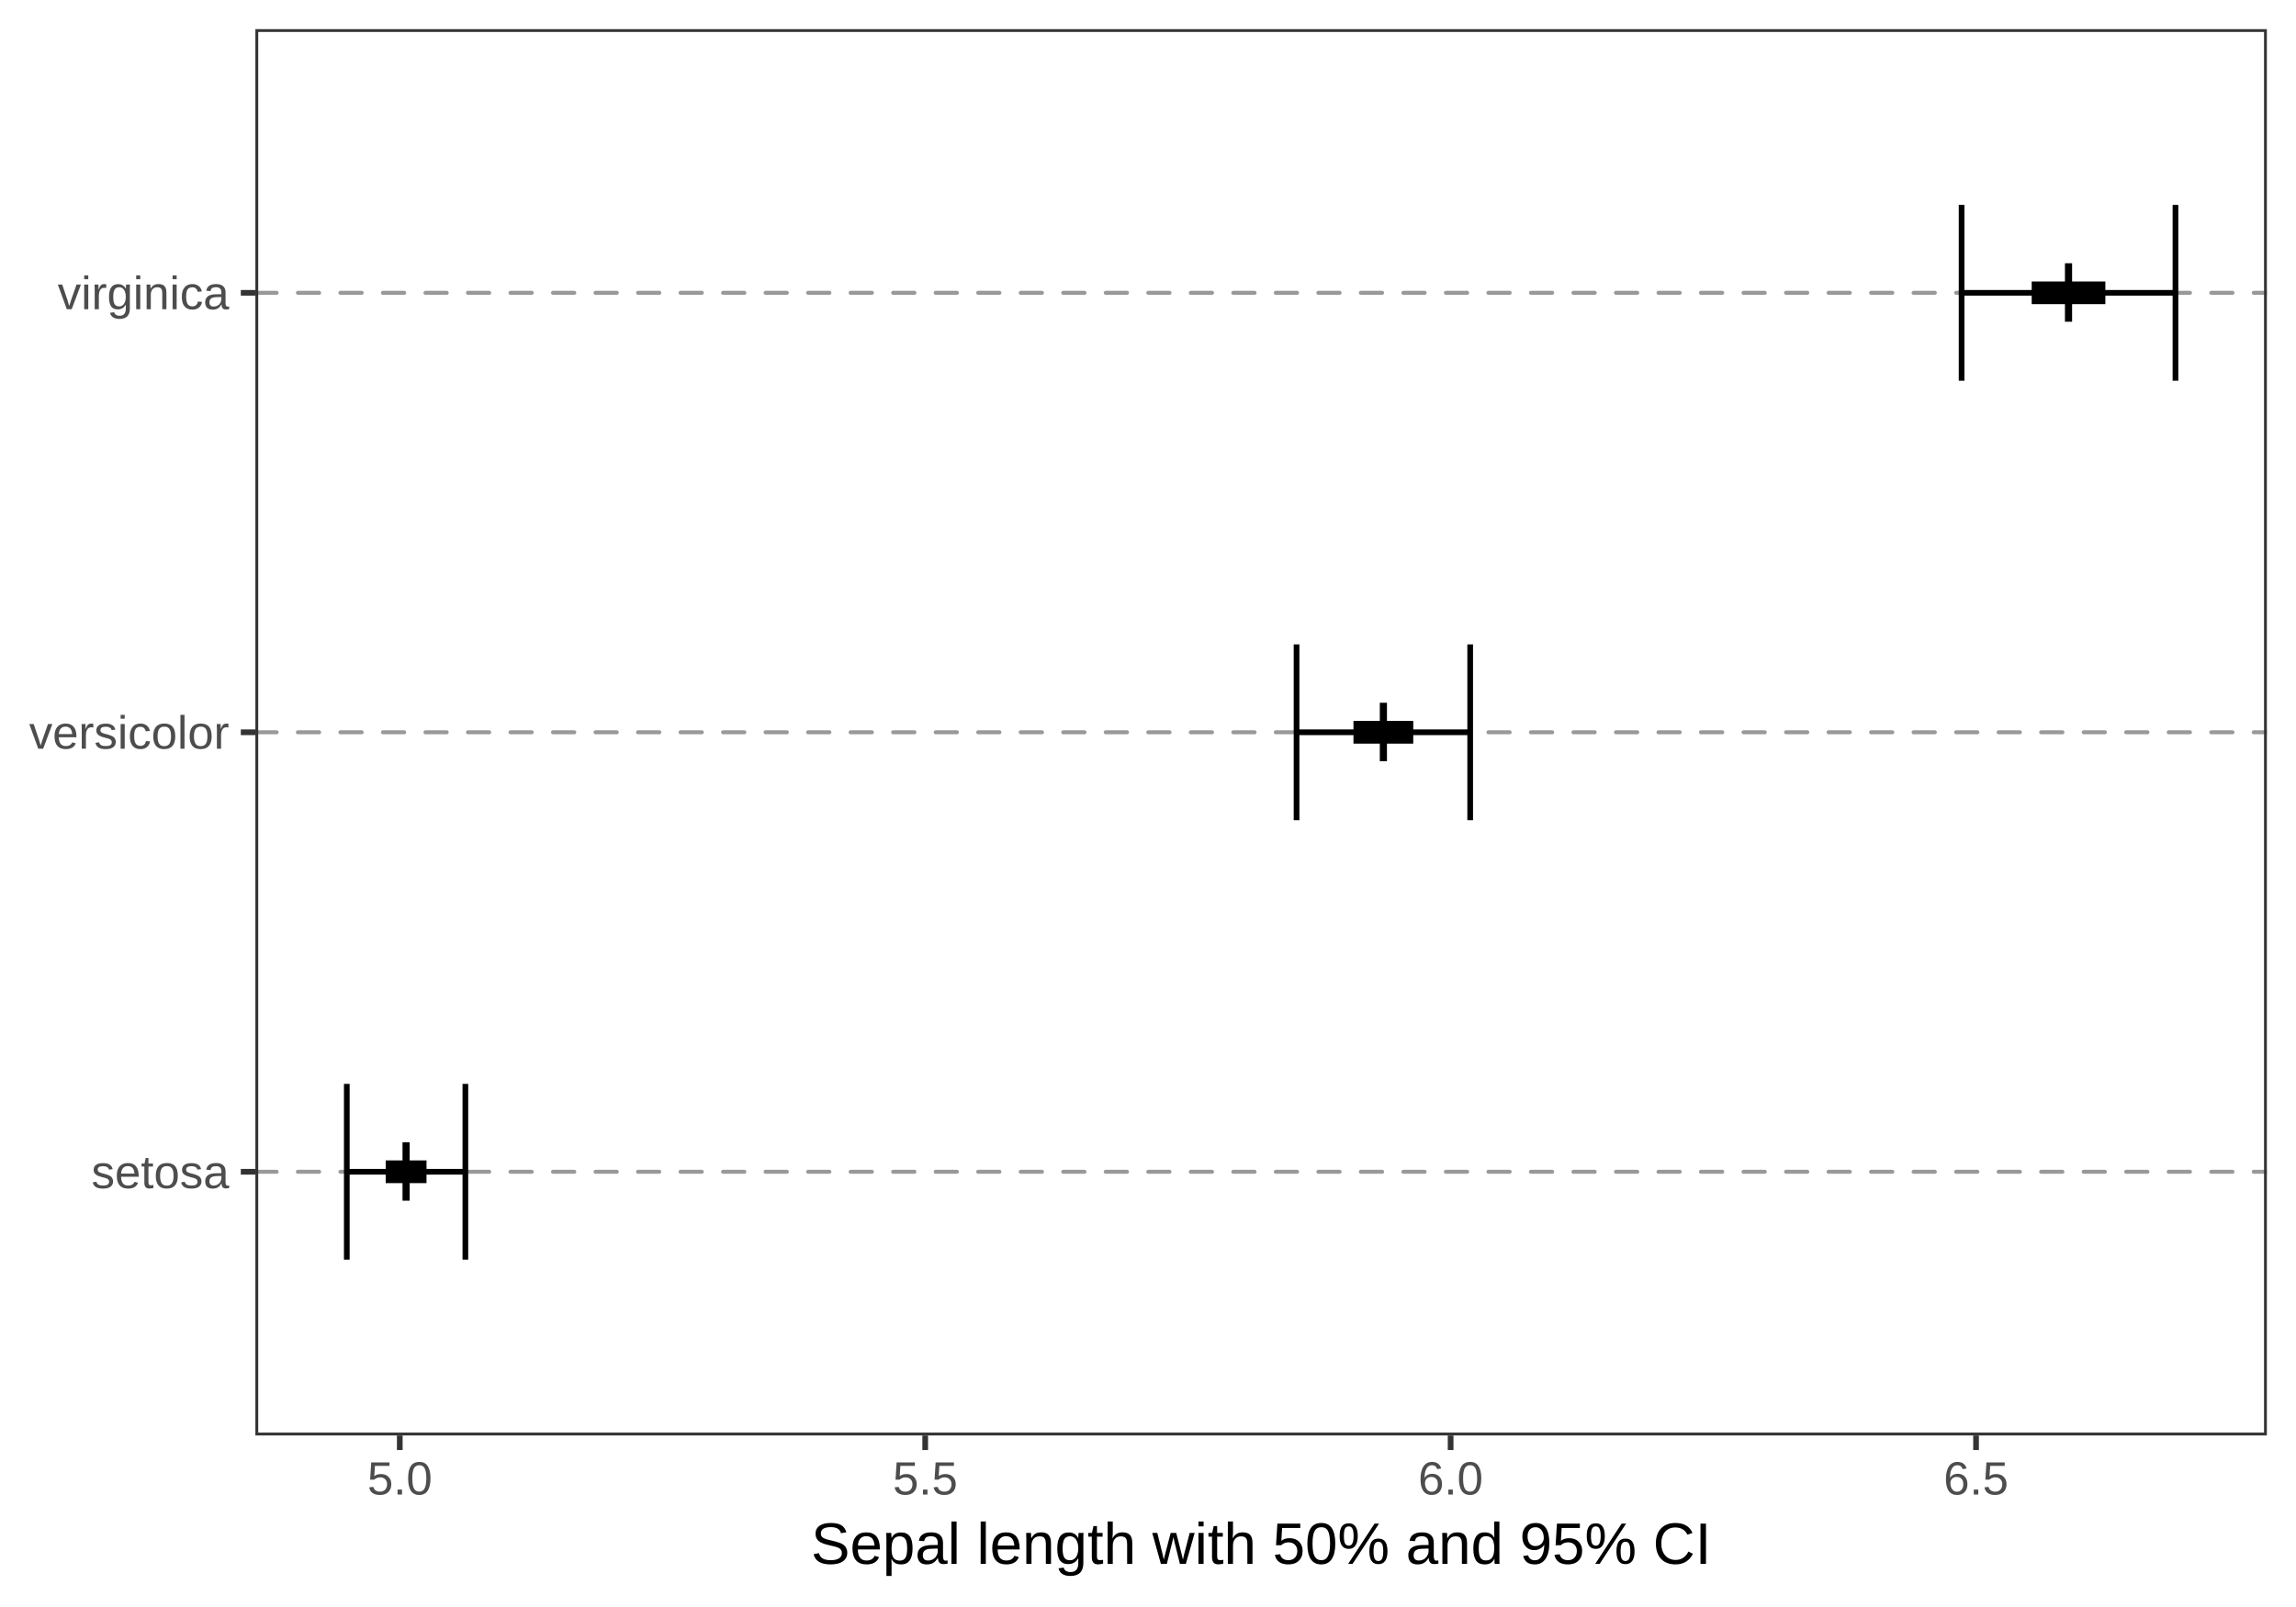
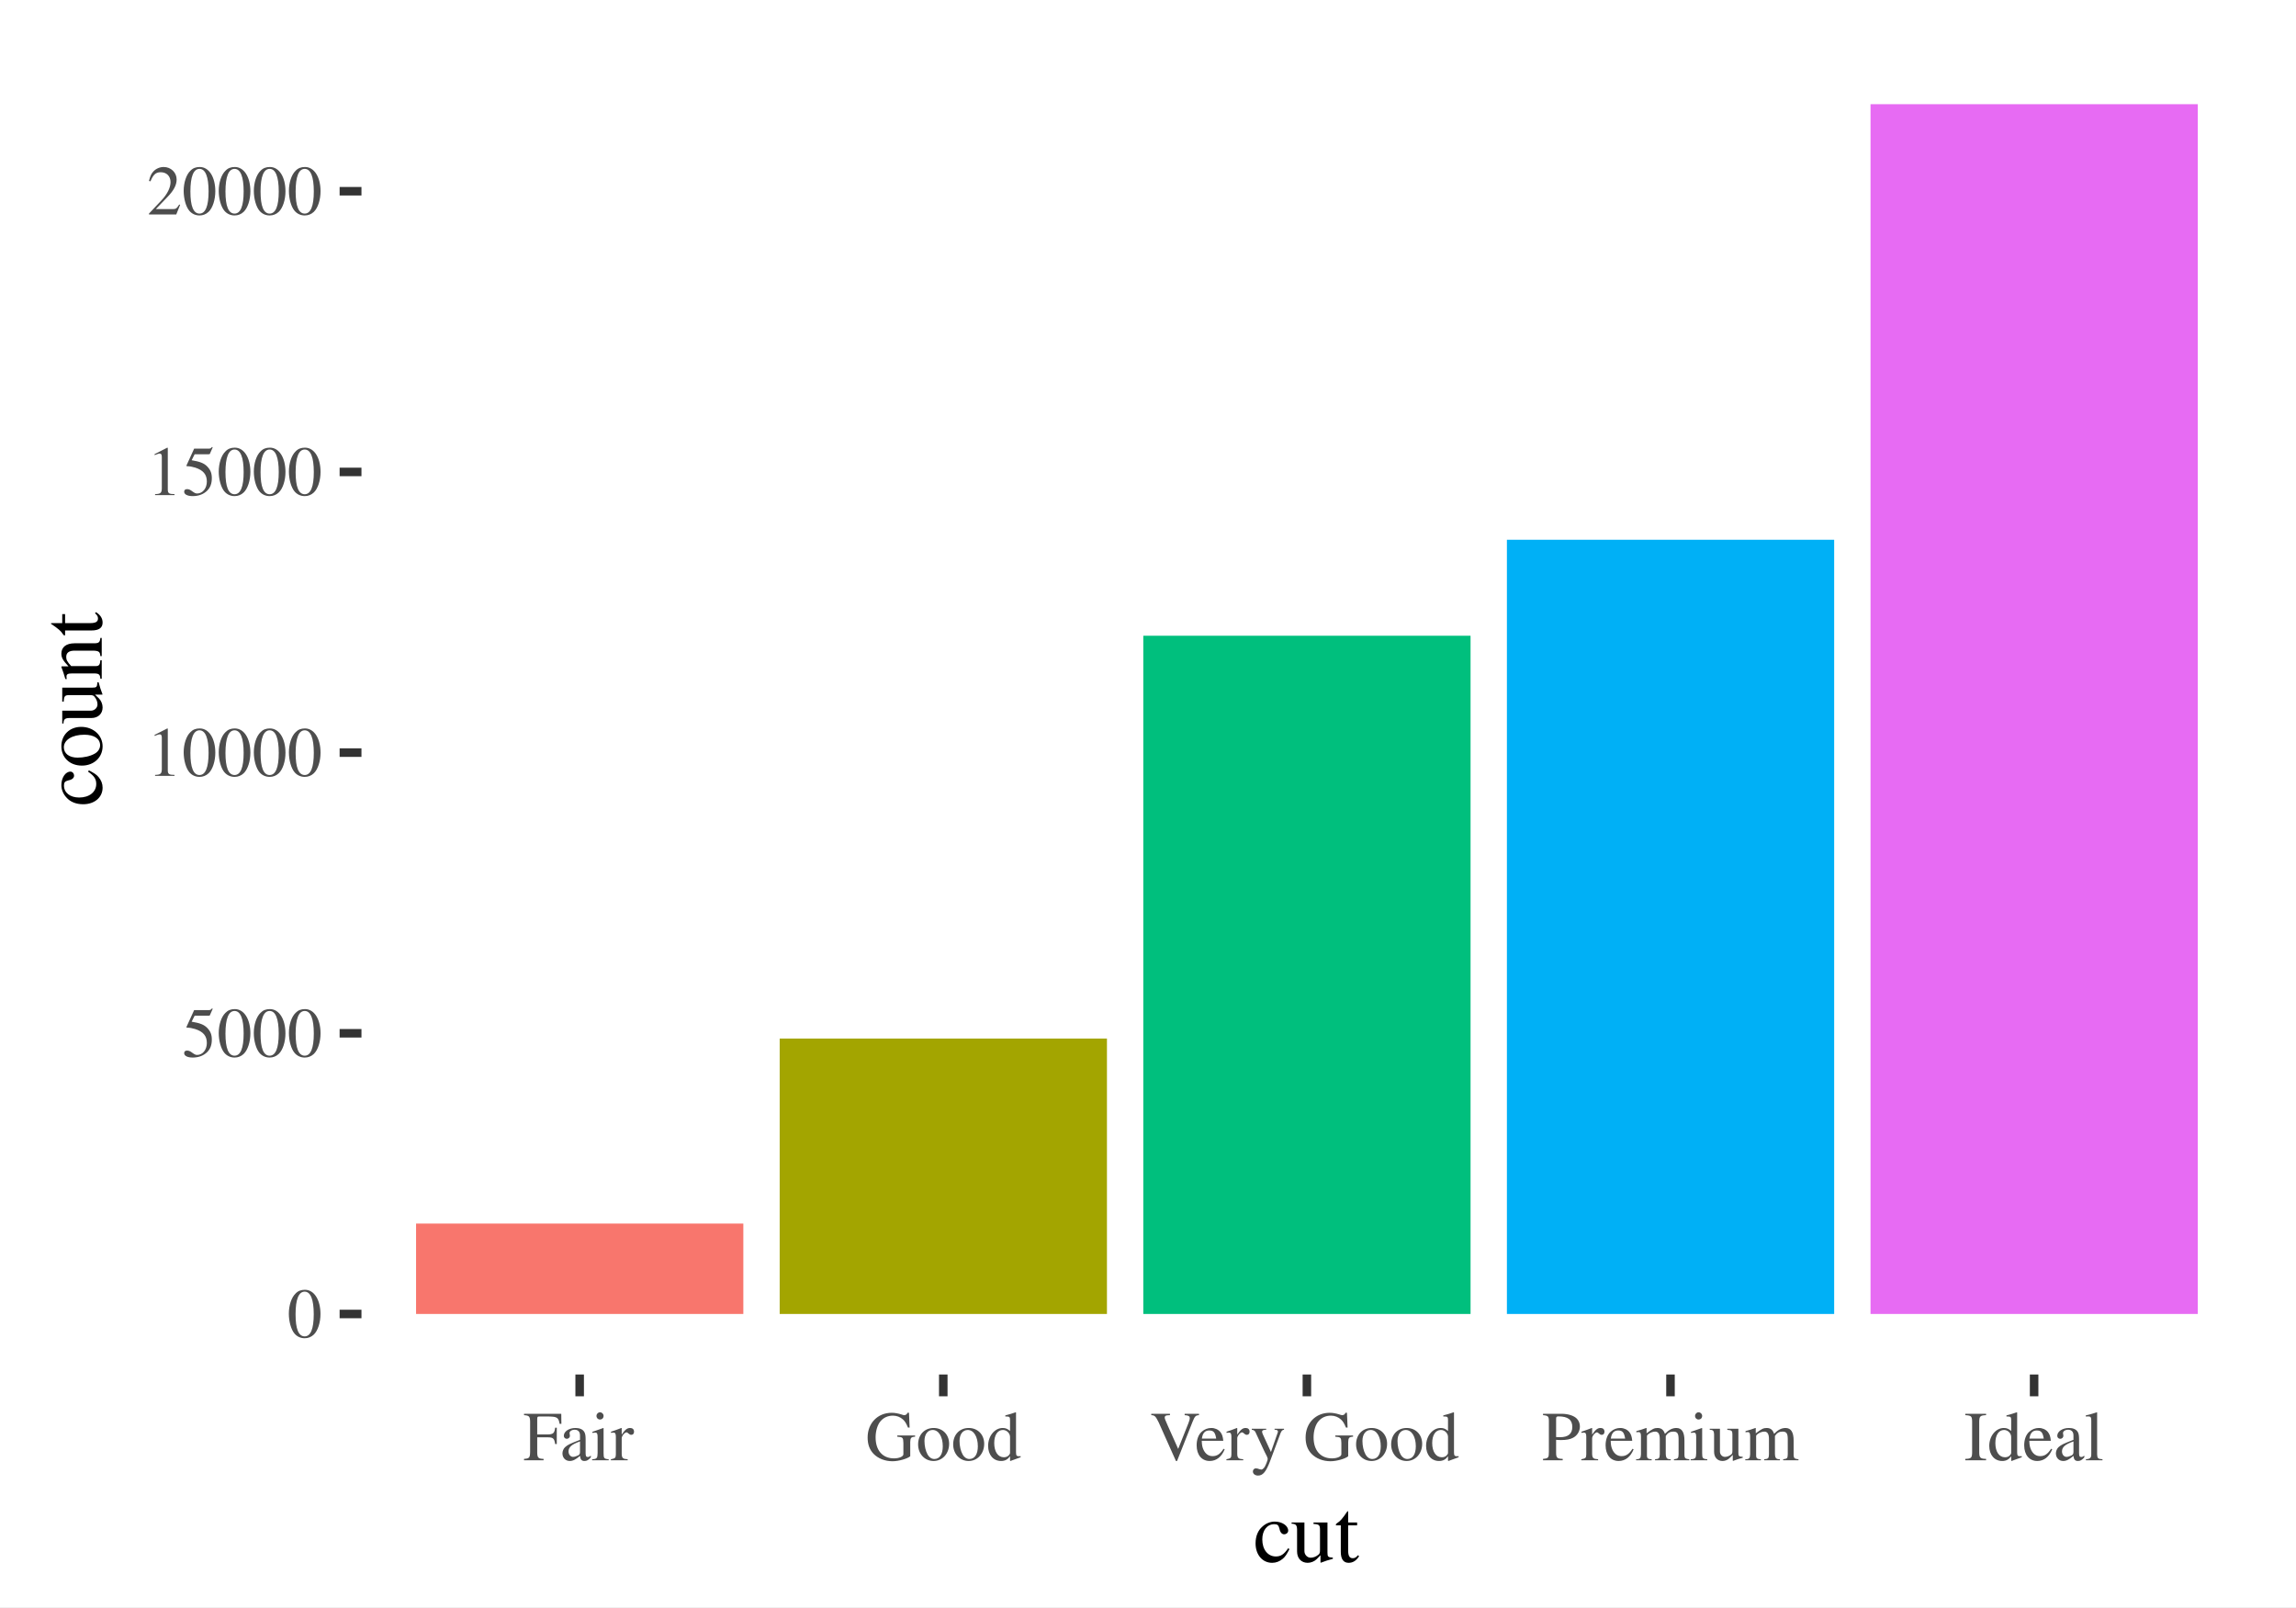
- <svg xmlns="http://www.w3.org/2000/svg" viewBox="0 0 432.00 302.40">
+ <svg xmlns="http://www.w3.org/2000/svg" viewBox="0 0 288.00 201.60">
  <defs>
    <style type="text/css">
    line, polyline, path, rect, circle {
      fill: none;
      stroke: #000000;
      stroke-linecap: round;
      stroke-linejoin: round;
      stroke-miterlimit: 10.00;
    }
  </style>
  </defs>
  <rect width="100%" height="100%" style="stroke: none; fill: #FFFFFF;" />
-   <rect x="0.00" y="0.00" width="432.00" height="302.40" style="stroke-width: 1.07; stroke: #FFFFFF; fill: #FFFFFF;" />
  <defs>
-     <clipPath id="cpNDguMDUxMXw0MjYuNTIxfDI3MC4xMnw1LjQ3OTQ1">
-       <rect x="48.05" y="5.48" width="378.47" height="264.64" />
+     <clipPath id="cpNDUuMzQ0fDI4Mi41MjF8MTcyLjQyfDUuNDc5NDU=">
+       <rect x="45.34" y="5.48" width="237.18" height="166.94" />
    </clipPath>
  </defs>
-   <rect x="48.05" y="5.48" width="378.47" height="264.64" style="stroke-width: 1.07; stroke: none; fill: #FFFFFF;" clip-path="url(#cpNDguMDUxMXw0MjYuNTIxfDI3MC4xMnw1LjQ3OTQ1)" />
-   <polyline points="48.05,220.50 426.52,220.50 " style="stroke-width: 0.75; stroke: #999999; stroke-dasharray: 4.00,4.00;" clip-path="url(#cpNDguMDUxMXw0MjYuNTIxfDI3MC4xMnw1LjQ3OTQ1)" />
-   <polyline points="48.05,137.80 426.52,137.80 " style="stroke-width: 0.75; stroke: #999999; stroke-dasharray: 4.00,4.00;" clip-path="url(#cpNDguMDUxMXw0MjYuNTIxfDI3MC4xMnw1LjQ3OTQ1)" />
-   <polyline points="48.05,55.10 426.52,55.10 " style="stroke-width: 0.75; stroke: #999999; stroke-dasharray: 4.00,4.00;" clip-path="url(#cpNDguMDUxMXw0MjYuNTIxfDI3MC4xMnw1LjQ3OTQ1)" />
-   <g clip-path="url(#cpNDguMDUxMXw0MjYuNTIxfDI3MC4xMnw1LjQ3OTQ1)">
-     <text x="74.72" y="225.94" style="font-size: 15.17px; font-family: Liberation Sans;" textLength="3.37px" lengthAdjust="spacingAndGlyphs">l</text>
-   </g>
-   <g clip-path="url(#cpNDguMDUxMXw0MjYuNTIxfDI3MC4xMnw1LjQ3OTQ1)">
-     <text x="258.60" y="143.24" style="font-size: 15.17px; font-family: Liberation Sans;" textLength="3.37px" lengthAdjust="spacingAndGlyphs">l</text>
-   </g>
-   <g clip-path="url(#cpNDguMDUxMXw0MjYuNTIxfDI3MC4xMnw1LjQ3OTQ1)">
-     <text x="387.51" y="60.54" style="font-size: 15.17px; font-family: Liberation Sans;" textLength="3.37px" lengthAdjust="spacingAndGlyphs">l</text>
-   </g>
-   <polyline points="80.25,220.50 80.25,220.50 " style="stroke-width: 4.27; stroke-linecap: butt;" clip-path="url(#cpNDguMDUxMXw0MjYuNTIxfDI3MC4xMnw1LjQ3OTQ1)" />
-   <polyline points="80.25,220.50 72.57,220.50 " style="stroke-width: 4.27; stroke-linecap: butt;" clip-path="url(#cpNDguMDUxMXw0MjYuNTIxfDI3MC4xMnw1LjQ3OTQ1)" />
-   <polyline points="72.57,220.50 72.57,220.50 " style="stroke-width: 4.27; stroke-linecap: butt;" clip-path="url(#cpNDguMDUxMXw0MjYuNTIxfDI3MC4xMnw1LjQ3OTQ1)" />
-   <polyline points="265.91,137.80 265.91,137.80 " style="stroke-width: 4.27; stroke-linecap: butt;" clip-path="url(#cpNDguMDUxMXw0MjYuNTIxfDI3MC4xMnw1LjQ3OTQ1)" />
-   <polyline points="265.91,137.80 254.66,137.80 " style="stroke-width: 4.27; stroke-linecap: butt;" clip-path="url(#cpNDguMDUxMXw0MjYuNTIxfDI3MC4xMnw1LjQ3OTQ1)" />
-   <polyline points="254.66,137.80 254.66,137.80 " style="stroke-width: 4.27; stroke-linecap: butt;" clip-path="url(#cpNDguMDUxMXw0MjYuNTIxfDI3MC4xMnw1LjQ3OTQ1)" />
-   <polyline points="396.13,55.10 396.13,55.10 " style="stroke-width: 4.27; stroke-linecap: butt;" clip-path="url(#cpNDguMDUxMXw0MjYuNTIxfDI3MC4xMnw1LjQ3OTQ1)" />
-   <polyline points="396.13,55.10 382.27,55.10 " style="stroke-width: 4.27; stroke-linecap: butt;" clip-path="url(#cpNDguMDUxMXw0MjYuNTIxfDI3MC4xMnw1LjQ3OTQ1)" />
-   <polyline points="382.27,55.10 382.27,55.10 " style="stroke-width: 4.27; stroke-linecap: butt;" clip-path="url(#cpNDguMDUxMXw0MjYuNTIxfDI3MC4xMnw1LjQ3OTQ1)" />
-   <polyline points="87.56,237.04 87.56,203.96 " style="stroke-width: 1.07; stroke-linecap: butt;" clip-path="url(#cpNDguMDUxMXw0MjYuNTIxfDI3MC4xMnw1LjQ3OTQ1)" />
-   <polyline points="87.56,220.50 65.25,220.50 " style="stroke-width: 1.07; stroke-linecap: butt;" clip-path="url(#cpNDguMDUxMXw0MjYuNTIxfDI3MC4xMnw1LjQ3OTQ1)" />
-   <polyline points="65.25,237.04 65.25,203.96 " style="stroke-width: 1.07; stroke-linecap: butt;" clip-path="url(#cpNDguMDUxMXw0MjYuNTIxfDI3MC4xMnw1LjQ3OTQ1)" />
-   <polyline points="276.62,154.34 276.62,121.26 " style="stroke-width: 1.07; stroke-linecap: butt;" clip-path="url(#cpNDguMDUxMXw0MjYuNTIxfDI3MC4xMnw1LjQ3OTQ1)" />
-   <polyline points="276.62,137.80 243.95,137.80 " style="stroke-width: 1.07; stroke-linecap: butt;" clip-path="url(#cpNDguMDUxMXw0MjYuNTIxfDI3MC4xMnw1LjQ3OTQ1)" />
-   <polyline points="243.95,154.34 243.95,121.26 " style="stroke-width: 1.07; stroke-linecap: butt;" clip-path="url(#cpNDguMDUxMXw0MjYuNTIxfDI3MC4xMnw1LjQ3OTQ1)" />
-   <polyline points="409.32,71.64 409.32,38.56 " style="stroke-width: 1.07; stroke-linecap: butt;" clip-path="url(#cpNDguMDUxMXw0MjYuNTIxfDI3MC4xMnw1LjQ3OTQ1)" />
-   <polyline points="409.32,55.10 369.08,55.10 " style="stroke-width: 1.07; stroke-linecap: butt;" clip-path="url(#cpNDguMDUxMXw0MjYuNTIxfDI3MC4xMnw1LjQ3OTQ1)" />
-   <polyline points="369.08,71.64 369.08,38.56 " style="stroke-width: 1.07; stroke-linecap: butt;" clip-path="url(#cpNDguMDUxMXw0MjYuNTIxfDI3MC4xMnw1LjQ3OTQ1)" />
-   <rect x="48.05" y="5.48" width="378.47" height="264.64" style="stroke-width: 1.07; stroke: #333333;" clip-path="url(#cpNDguMDUxMXw0MjYuNTIxfDI3MC4xMnw1LjQ3OTQ1)" />
+   <rect x="52.19" y="153.49" width="41.05" height="11.34" style="stroke-width: 1.07; stroke: none; stroke-linecap: butt; fill: #F8766D;" clip-path="url(#cpNDUuMzQ0fDI4Mi41MjF8MTcyLjQyfDUuNDc5NDU=)" />
+   <rect x="97.80" y="130.28" width="41.05" height="34.55" style="stroke-width: 1.07; stroke: none; stroke-linecap: butt; fill: #A3A500;" clip-path="url(#cpNDUuMzQ0fDI4Mi41MjF8MTcyLjQyfDUuNDc5NDU=)" />
+   <rect x="143.41" y="79.75" width="41.05" height="85.08" style="stroke-width: 1.07; stroke: none; stroke-linecap: butt; fill: #00BF7D;" clip-path="url(#cpNDUuMzQ0fDI4Mi41MjF8MTcyLjQyfDUuNDc5NDU=)" />
+   <rect x="189.02" y="67.71" width="41.05" height="97.12" style="stroke-width: 1.07; stroke: none; stroke-linecap: butt; fill: #00B0F6;" clip-path="url(#cpNDUuMzQ0fDI4Mi41MjF8MTcyLjQyfDUuNDc5NDU=)" />
+   <rect x="234.63" y="13.07" width="41.05" height="151.76" style="stroke-width: 1.07; stroke: none; stroke-linecap: butt; fill: #E76BF3;" clip-path="url(#cpNDUuMzQ0fDI4Mi41MjF8MTcyLjQyfDUuNDc5NDU=)" />
  <defs>
-     <clipPath id="cpMHw0MzJ8MzAyLjR8MA==">
-       <rect x="0.00" y="0.00" width="432.00" height="302.40" />
+     <clipPath id="cpMHwyODh8MjAxLjZ8MA==">
+       <rect x="0.00" y="0.00" width="288.00" height="201.60" />
    </clipPath>
  </defs>
-   <g clip-path="url(#cpMHw0MzJ8MzAyLjR8MA==)">
-     <text x="17.20" y="223.59" style="font-size: 8.80px; fill: #4D4D4D; font-family: Liberation Sans;" textLength="25.92px" lengthAdjust="spacingAndGlyphs">setosa</text>
+   <g clip-path="url(#cpMHwyODh8MjAxLjZ8MA==)">
+     <text x="36.01" y="167.75" style="font-size: 8.80px; fill: #4D4D4D; font-family: Nimbus Roman No9 L;" textLength="4.40px" lengthAdjust="spacingAndGlyphs">0</text>
  </g>
-   <g clip-path="url(#cpMHw0MzJ8MzAyLjR8MA==)">
-     <text x="5.48" y="140.89" style="font-size: 8.80px; fill: #4D4D4D; font-family: Liberation Sans;" textLength="37.64px" lengthAdjust="spacingAndGlyphs">versicolor</text>
+   <g clip-path="url(#cpMHwyODh8MjAxLjZ8MA==)">
+     <text x="22.82" y="132.54" style="font-size: 8.80px; fill: #4D4D4D; font-family: Nimbus Roman No9 L;" textLength="17.59px" lengthAdjust="spacingAndGlyphs">5000</text>
  </g>
-   <g clip-path="url(#cpMHw0MzJ8MzAyLjR8MA==)">
-     <text x="10.85" y="58.19" style="font-size: 8.80px; fill: #4D4D4D; font-family: Liberation Sans;" textLength="32.27px" lengthAdjust="spacingAndGlyphs">virginica</text>
+   <g clip-path="url(#cpMHwyODh8MjAxLjZ8MA==)">
+     <text x="18.42" y="97.33" style="font-size: 8.80px; fill: #4D4D4D; font-family: Nimbus Roman No9 L;" textLength="21.99px" lengthAdjust="spacingAndGlyphs">10000</text>
  </g>
-   <polyline points="45.31,220.50 48.05,220.50 " style="stroke-width: 1.07; stroke: #333333; stroke-linecap: butt;" clip-path="url(#cpMHw0MzJ8MzAyLjR8MA==)" />
-   <polyline points="45.31,137.80 48.05,137.80 " style="stroke-width: 1.07; stroke: #333333; stroke-linecap: butt;" clip-path="url(#cpMHw0MzJ8MzAyLjR8MA==)" />
-   <polyline points="45.31,55.10 48.05,55.10 " style="stroke-width: 1.07; stroke: #333333; stroke-linecap: butt;" clip-path="url(#cpMHw0MzJ8MzAyLjR8MA==)" />
-   <polyline points="75.22,272.86 75.22,270.12 " style="stroke-width: 1.07; stroke: #333333; stroke-linecap: butt;" clip-path="url(#cpMHw0MzJ8MzAyLjR8MA==)" />
-   <polyline points="174.08,272.86 174.08,270.12 " style="stroke-width: 1.07; stroke: #333333; stroke-linecap: butt;" clip-path="url(#cpMHw0MzJ8MzAyLjR8MA==)" />
-   <polyline points="272.94,272.86 272.94,270.12 " style="stroke-width: 1.07; stroke: #333333; stroke-linecap: butt;" clip-path="url(#cpMHw0MzJ8MzAyLjR8MA==)" />
-   <polyline points="371.80,272.86 371.80,270.12 " style="stroke-width: 1.07; stroke: #333333; stroke-linecap: butt;" clip-path="url(#cpMHw0MzJ8MzAyLjR8MA==)" />
-   <g clip-path="url(#cpMHw0MzJ8MzAyLjR8MA==)">
-     <text x="69.11" y="281.24" style="font-size: 8.80px; fill: #4D4D4D; font-family: Liberation Sans;" textLength="12.23px" lengthAdjust="spacingAndGlyphs">5.0</text>
+   <g clip-path="url(#cpMHwyODh8MjAxLjZ8MA==)">
+     <text x="18.42" y="62.11" style="font-size: 8.80px; fill: #4D4D4D; font-family: Nimbus Roman No9 L;" textLength="21.99px" lengthAdjust="spacingAndGlyphs">15000</text>
  </g>
-   <g clip-path="url(#cpMHw0MzJ8MzAyLjR8MA==)">
-     <text x="167.97" y="281.24" style="font-size: 8.80px; fill: #4D4D4D; font-family: Liberation Sans;" textLength="12.23px" lengthAdjust="spacingAndGlyphs">5.5</text>
+   <g clip-path="url(#cpMHwyODh8MjAxLjZ8MA==)">
+     <text x="18.42" y="26.90" style="font-size: 8.80px; fill: #4D4D4D; font-family: Nimbus Roman No9 L;" textLength="21.99px" lengthAdjust="spacingAndGlyphs">20000</text>
  </g>
-   <g clip-path="url(#cpMHw0MzJ8MzAyLjR8MA==)">
-     <text x="266.82" y="281.24" style="font-size: 8.80px; fill: #4D4D4D; font-family: Liberation Sans;" textLength="12.23px" lengthAdjust="spacingAndGlyphs">6.0</text>
+   <polyline points="42.60,164.83 45.34,164.83 " style="stroke-width: 1.07; stroke: #333333; stroke-linecap: butt;" clip-path="url(#cpMHwyODh8MjAxLjZ8MA==)" />
+   <polyline points="42.60,129.62 45.34,129.62 " style="stroke-width: 1.07; stroke: #333333; stroke-linecap: butt;" clip-path="url(#cpMHwyODh8MjAxLjZ8MA==)" />
+   <polyline points="42.60,94.41 45.34,94.41 " style="stroke-width: 1.07; stroke: #333333; stroke-linecap: butt;" clip-path="url(#cpMHwyODh8MjAxLjZ8MA==)" />
+   <polyline points="42.60,59.20 45.34,59.20 " style="stroke-width: 1.07; stroke: #333333; stroke-linecap: butt;" clip-path="url(#cpMHwyODh8MjAxLjZ8MA==)" />
+   <polyline points="42.60,23.99 45.34,23.99 " style="stroke-width: 1.07; stroke: #333333; stroke-linecap: butt;" clip-path="url(#cpMHwyODh8MjAxLjZ8MA==)" />
+   <polyline points="72.71,175.16 72.71,172.42 " style="stroke-width: 1.07; stroke: #333333; stroke-linecap: butt;" clip-path="url(#cpMHwyODh8MjAxLjZ8MA==)" />
+   <polyline points="118.32,175.16 118.32,172.42 " style="stroke-width: 1.07; stroke: #333333; stroke-linecap: butt;" clip-path="url(#cpMHwyODh8MjAxLjZ8MA==)" />
+   <polyline points="163.93,175.16 163.93,172.42 " style="stroke-width: 1.07; stroke: #333333; stroke-linecap: butt;" clip-path="url(#cpMHwyODh8MjAxLjZ8MA==)" />
+   <polyline points="209.54,175.16 209.54,172.42 " style="stroke-width: 1.07; stroke: #333333; stroke-linecap: butt;" clip-path="url(#cpMHwyODh8MjAxLjZ8MA==)" />
+   <polyline points="255.15,175.16 255.15,172.42 " style="stroke-width: 1.07; stroke: #333333; stroke-linecap: butt;" clip-path="url(#cpMHwyODh8MjAxLjZ8MA==)" />
+   <g clip-path="url(#cpMHwyODh8MjAxLjZ8MA==)">
+     <text x="65.62" y="183.18" style="font-size: 8.80px; fill: #4D4D4D; font-family: Nimbus Roman No9 L;" textLength="14.17px" lengthAdjust="spacingAndGlyphs">Fair</text>
  </g>
-   <g clip-path="url(#cpMHw0MzJ8MzAyLjR8MA==)">
-     <text x="365.68" y="281.24" style="font-size: 8.80px; fill: #4D4D4D; font-family: Liberation Sans;" textLength="12.23px" lengthAdjust="spacingAndGlyphs">6.5</text>
+   <g clip-path="url(#cpMHwyODh8MjAxLjZ8MA==)">
+     <text x="108.55" y="183.18" style="font-size: 8.80px; fill: #4D4D4D; font-family: Nimbus Roman No9 L;" textLength="19.55px" lengthAdjust="spacingAndGlyphs">Good</text>
  </g>
-   <g clip-path="url(#cpMHw0MzJ8MzAyLjR8MA==)">
-     <text x="152.59" y="294.28" style="font-size: 11.00px; font-family: Liberation Sans;" textLength="169.39px" lengthAdjust="spacingAndGlyphs">Sepal length with 50% and 95% CI</text>
+   <g clip-path="url(#cpMHwyODh8MjAxLjZ8MA==)">
+     <text x="144.27" y="183.18" style="font-size: 8.80px; fill: #4D4D4D; font-family: Nimbus Roman No9 L;" textLength="39.33px" lengthAdjust="spacingAndGlyphs">Very Good</text>
+   </g>
+   <g clip-path="url(#cpMHwyODh8MjAxLjZ8MA==)">
+     <text x="193.41" y="183.18" style="font-size: 8.80px; fill: #4D4D4D; font-family: Nimbus Roman No9 L;" textLength="32.26px" lengthAdjust="spacingAndGlyphs">Premium</text>
+   </g>
+   <g clip-path="url(#cpMHwyODh8MjAxLjZ8MA==)">
+     <text x="246.36" y="183.18" style="font-size: 8.80px; fill: #4D4D4D; font-family: Nimbus Roman No9 L;" textLength="17.59px" lengthAdjust="spacingAndGlyphs">Ideal</text>
+   </g>
+   <g clip-path="url(#cpMHwyODh8MjAxLjZ8MA==)">
+     <text x="157.21" y="195.94" style="font-size: 11.00px; font-family: Nimbus Roman No9 L;" textLength="13.44px" lengthAdjust="spacingAndGlyphs">cut</text>
+   </g>
+   <g clip-path="url(#cpMHwyODh8MjAxLjZ8MA==)">
+     <text transform="translate(12.76,101.17) rotate(-90)" style="font-size: 11.00px; font-family: Nimbus Roman No9 L;" textLength="24.44px" lengthAdjust="spacingAndGlyphs">count</text>
  </g>
</svg>
